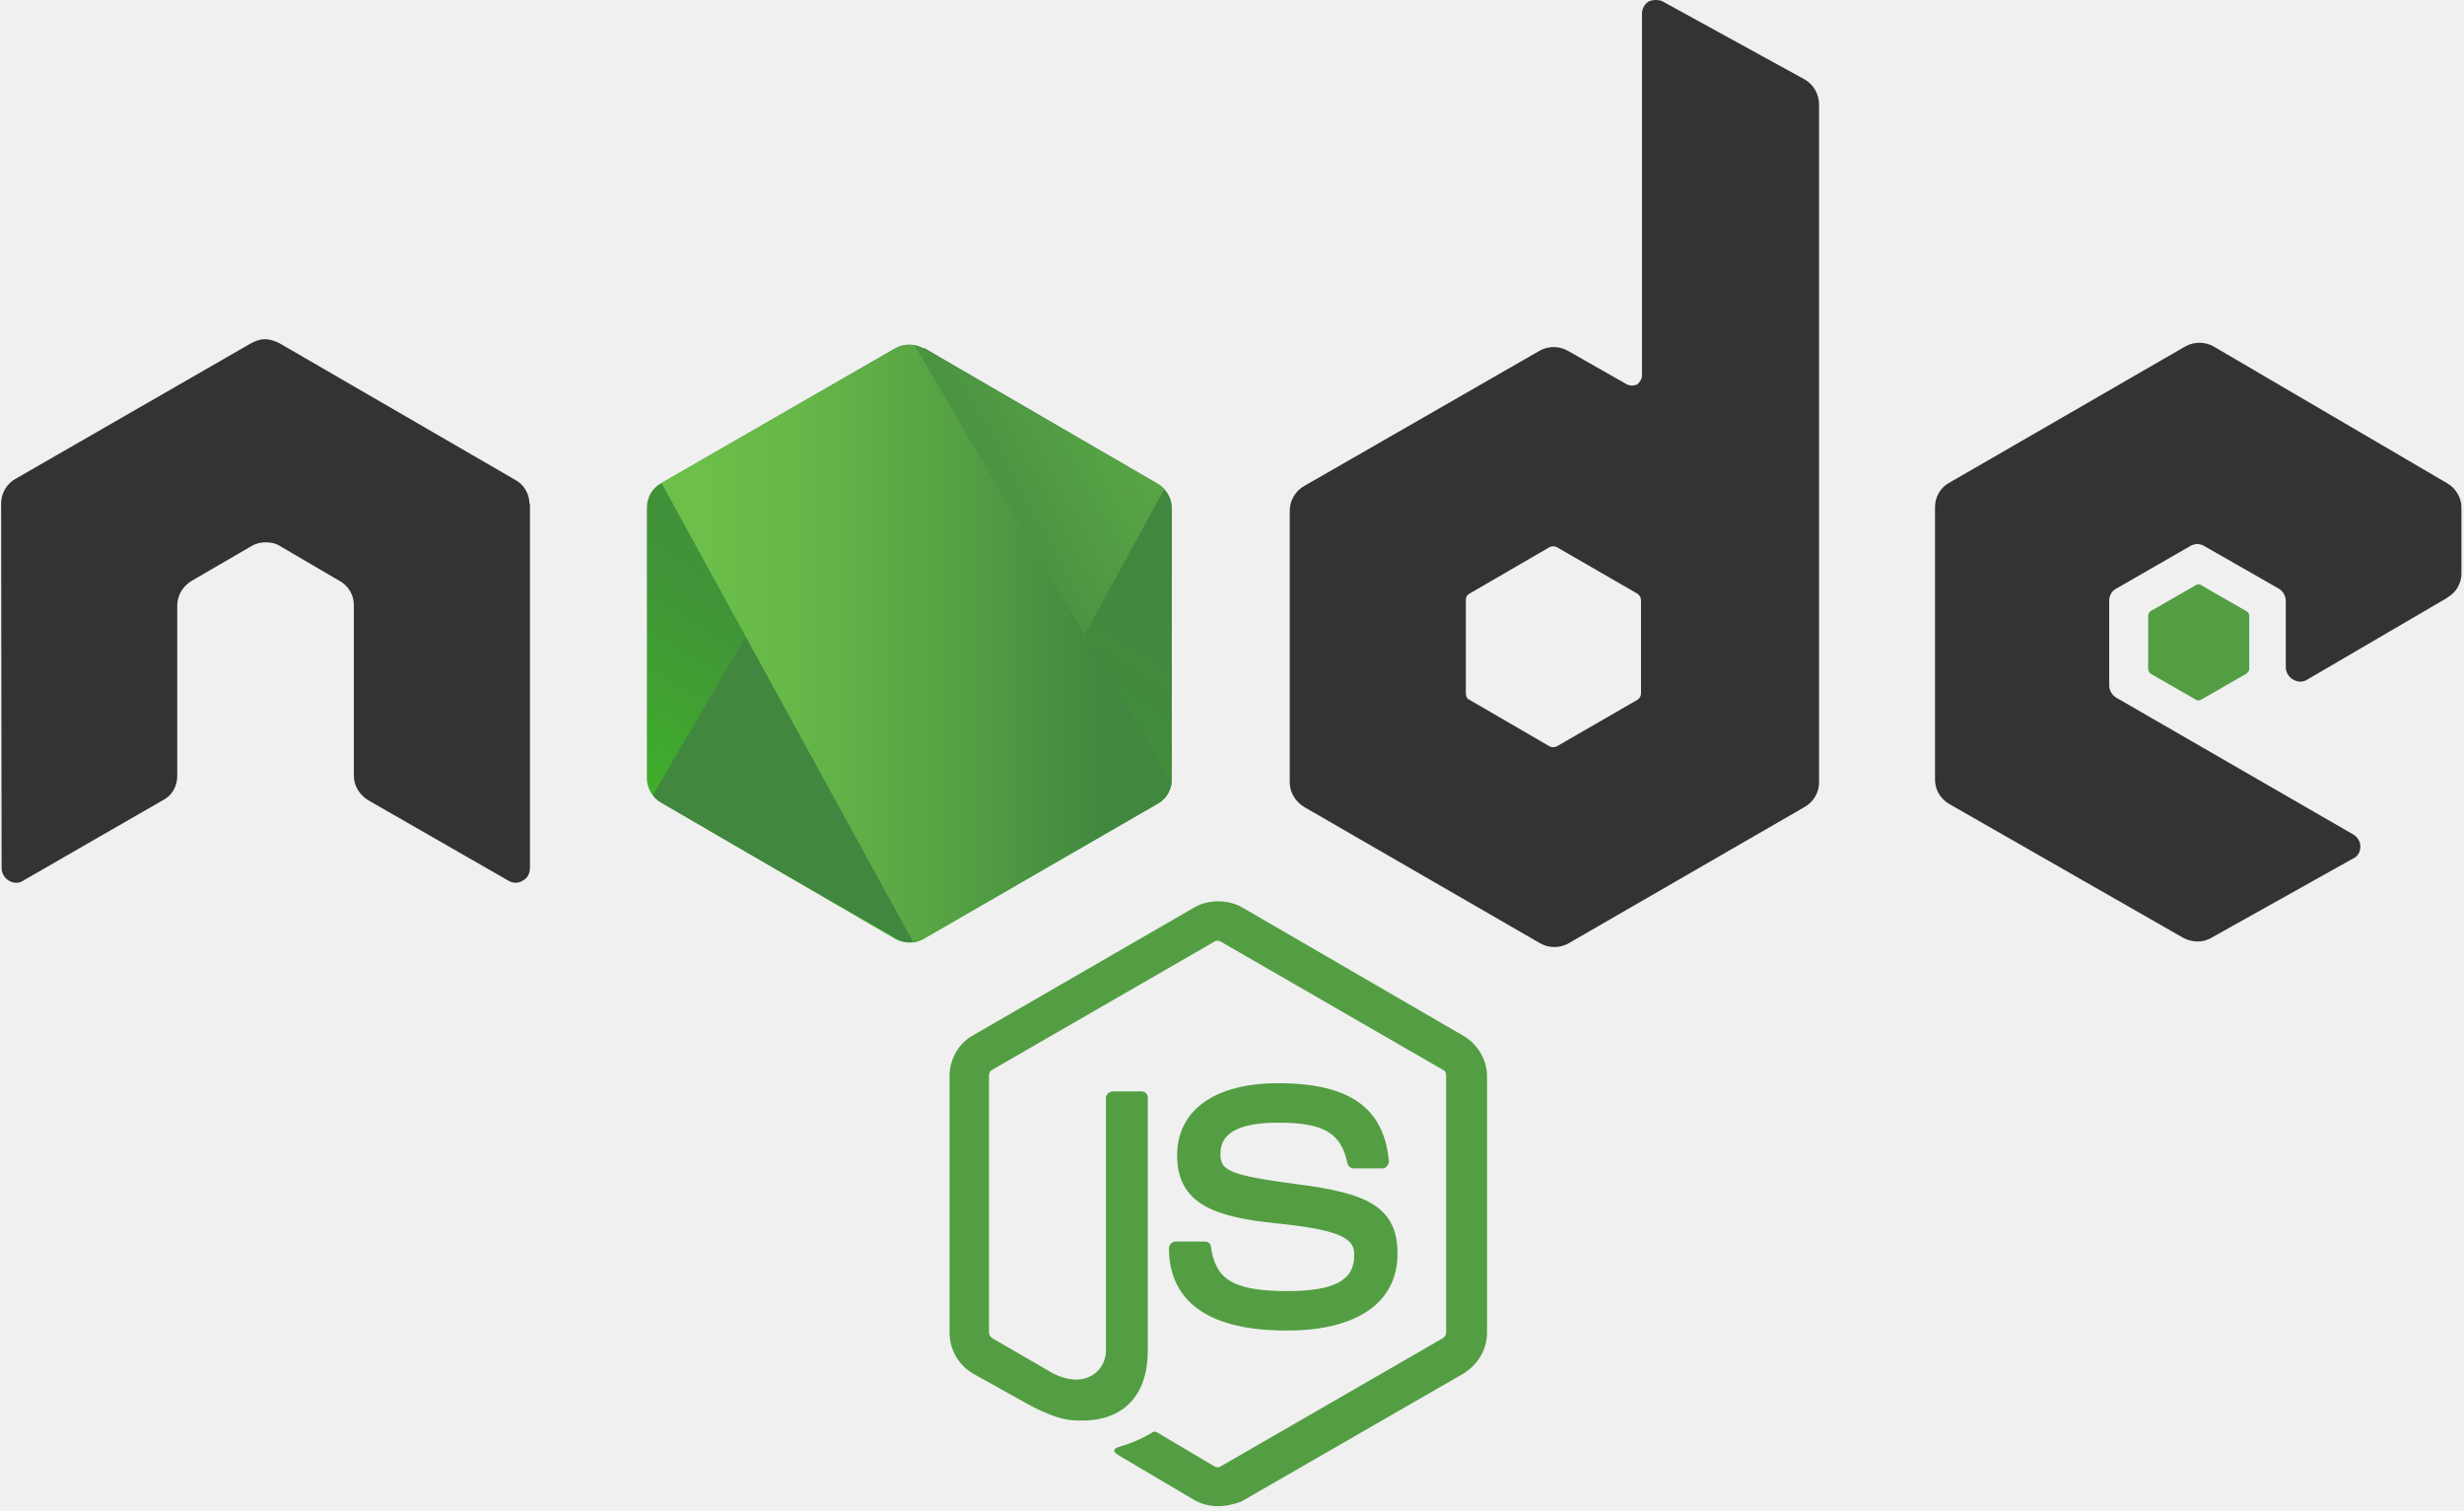
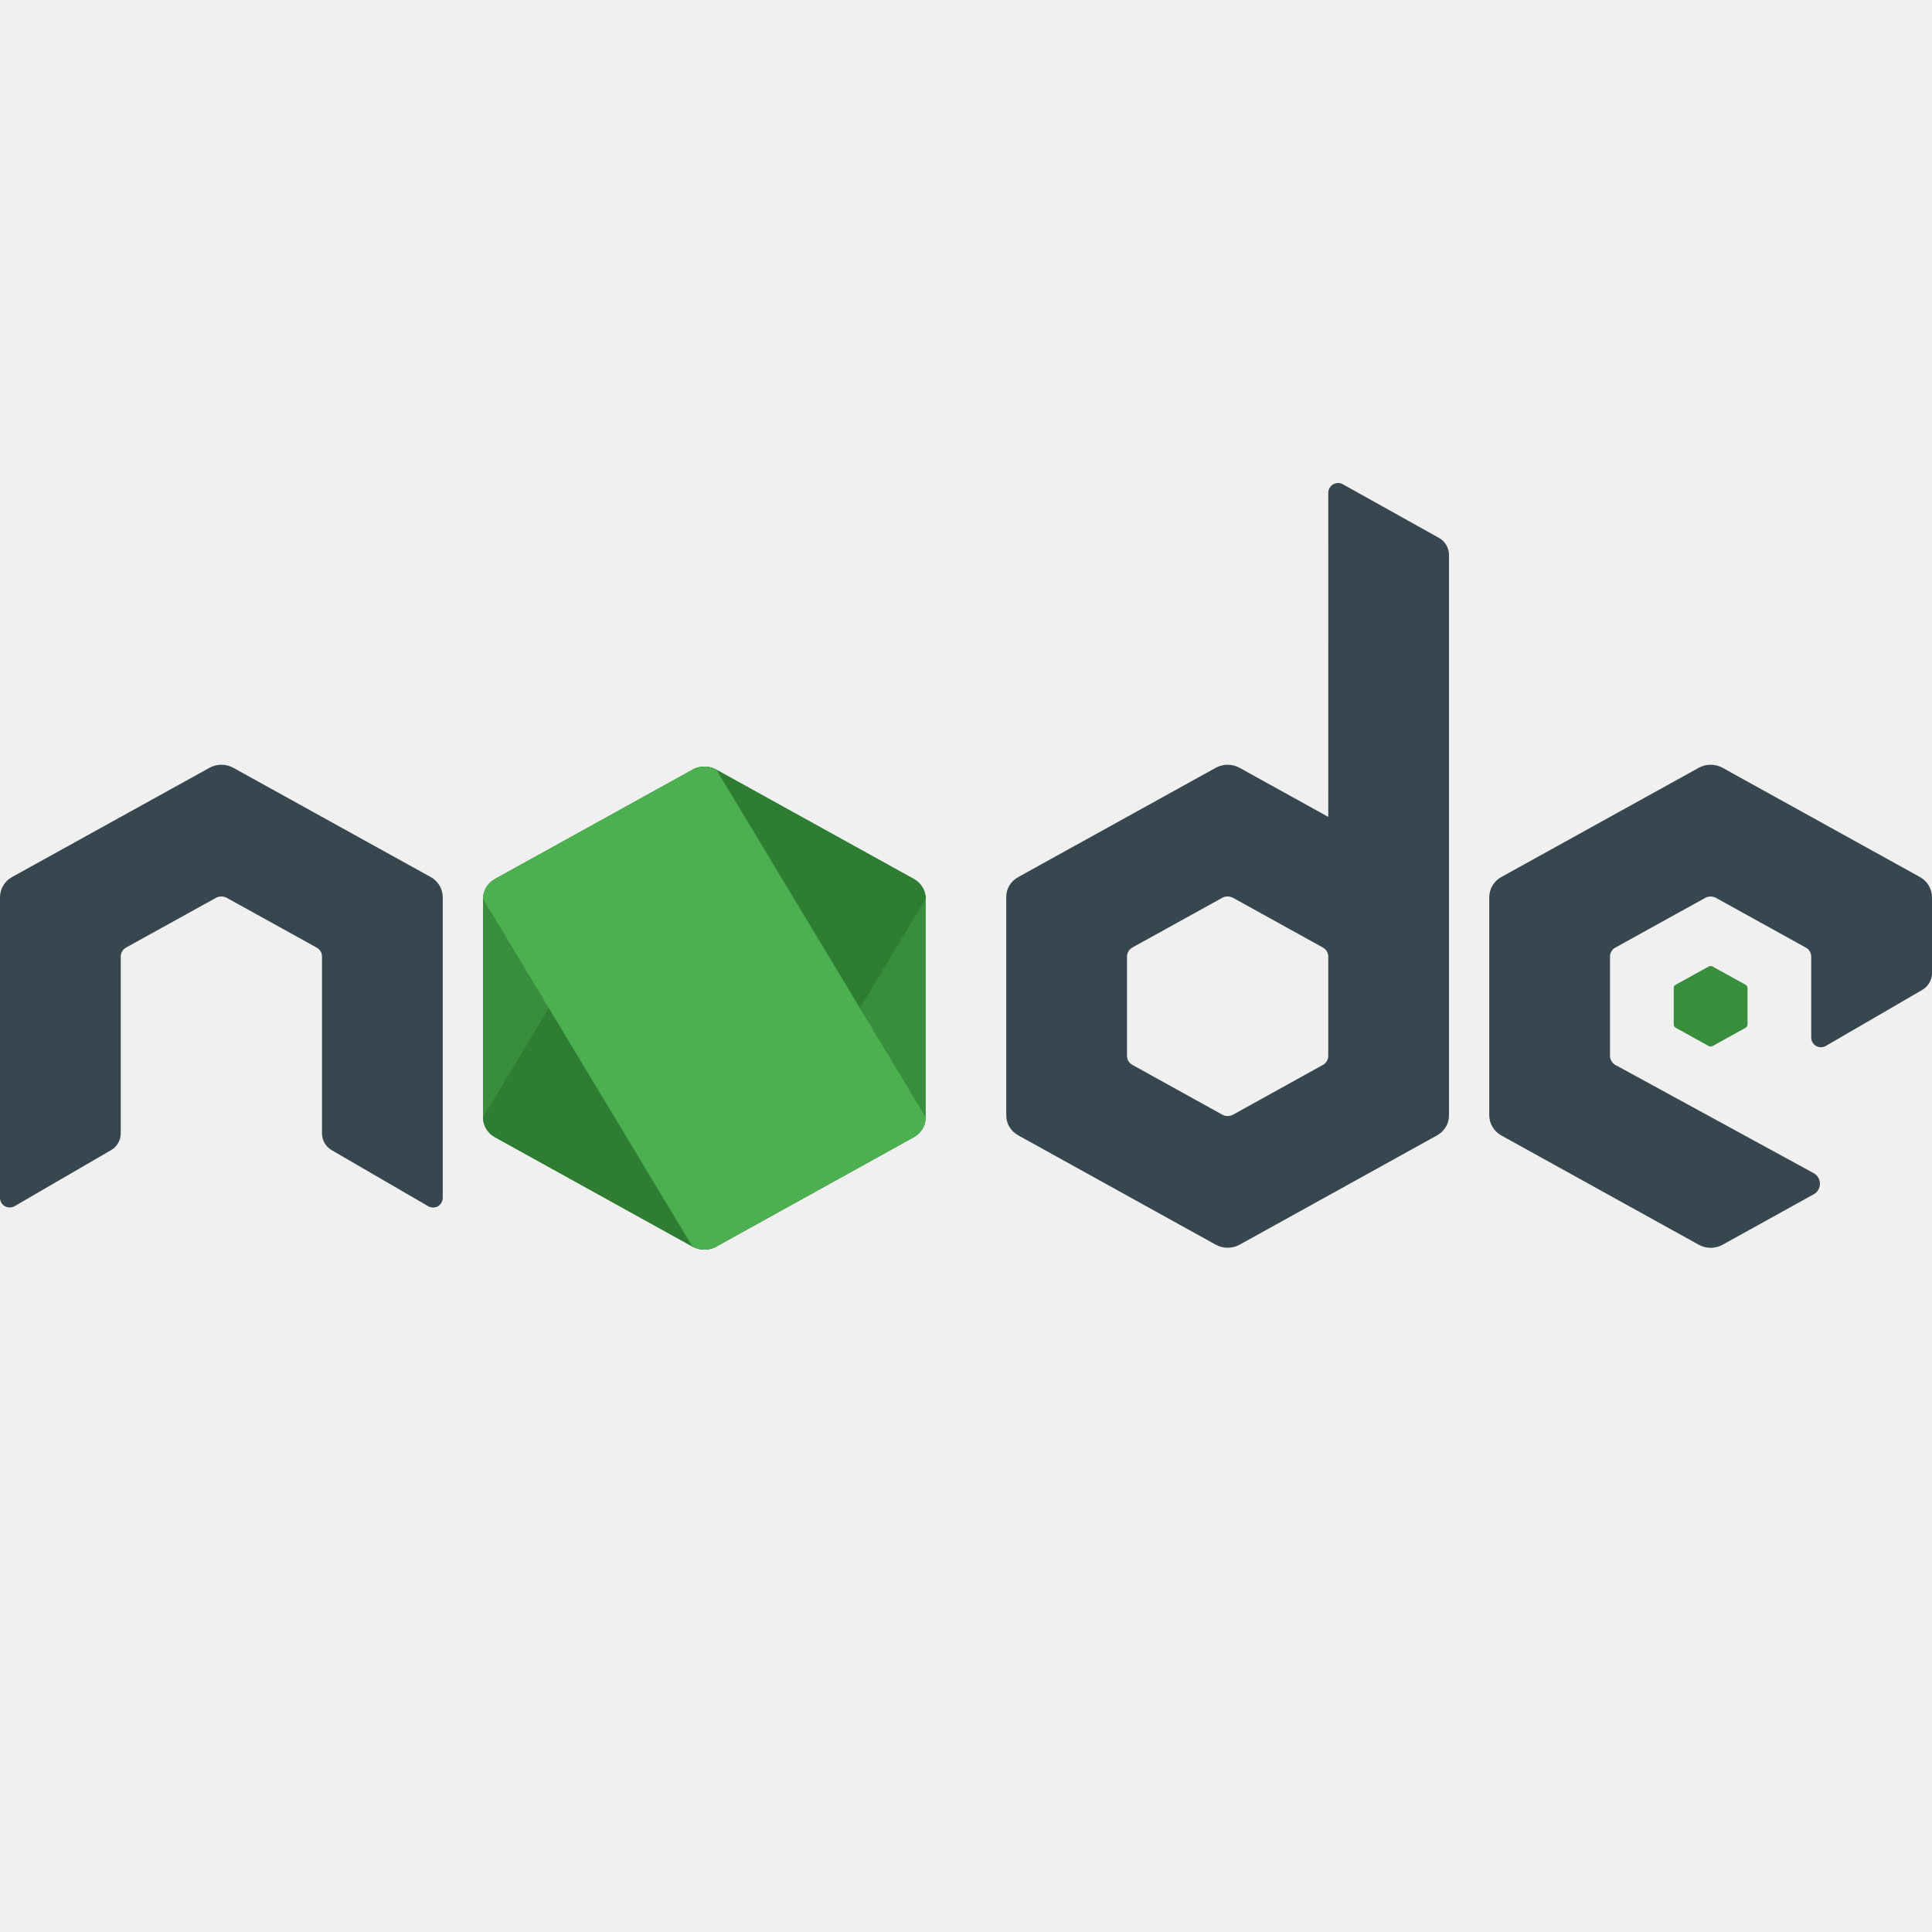
- <svg xmlns="http://www.w3.org/2000/svg" xmlns:xlink="http://www.w3.org/1999/xlink" width="2500" height="1533" preserveAspectRatio="xMidYMid" viewBox="0 0 512 314">
-   <defs>
-     <linearGradient id="b" x1="68.2%" x2="27.8%" y1="17.5%" y2="89.8%">
-       <stop offset="0%" stop-color="#41873F" />
-       <stop offset="32.9%" stop-color="#418B3D" />
-       <stop offset="63.5%" stop-color="#419637" />
-       <stop offset="93.2%" stop-color="#3FA92D" />
-       <stop offset="100%" stop-color="#3FAE2A" />
-     </linearGradient>
-     <linearGradient id="d" x1="43.3%" x2="159.2%" y1="55.2%" y2="-18.3%">
-       <stop offset="13.8%" stop-color="#41873F" />
-       <stop offset="40.3%" stop-color="#54A044" />
-       <stop offset="71.4%" stop-color="#66B848" />
-       <stop offset="90.8%" stop-color="#6CC04A" />
-     </linearGradient>
-     <linearGradient id="e" x1="-4413.8%" x2="5327.9%" y1="13.4%" y2="13.4%">
-       <stop offset="9.2%" stop-color="#6CC04A" />
-       <stop offset="28.6%" stop-color="#66B848" />
-       <stop offset="59.7%" stop-color="#54A044" />
-       <stop offset="86.2%" stop-color="#41873F" />
-     </linearGradient>
-     <linearGradient id="f" x1="-4.4%" x2="101.5%" y1="50%" y2="50%">
-       <stop offset="9.2%" stop-color="#6CC04A" />
-       <stop offset="28.6%" stop-color="#66B848" />
-       <stop offset="59.7%" stop-color="#54A044" />
-       <stop offset="86.2%" stop-color="#41873F" />
-     </linearGradient>
-     <linearGradient id="g" x1="-9713.8%" x2="27.9%" y1="36.2%" y2="36.2%">
-       <stop offset="9.2%" stop-color="#6CC04A" />
-       <stop offset="28.6%" stop-color="#66B848" />
-       <stop offset="59.7%" stop-color="#54A044" />
-       <stop offset="86.2%" stop-color="#41873F" />
-     </linearGradient>
-     <linearGradient id="h" x1="-103.9%" x2="100.8%" y1="50.3%" y2="50.3%">
-       <stop offset="9.2%" stop-color="#6CC04A" />
-       <stop offset="28.6%" stop-color="#66B848" />
-       <stop offset="59.7%" stop-color="#54A044" />
-       <stop offset="86.2%" stop-color="#41873F" />
-     </linearGradient>
-     <linearGradient id="i" x1="130.6%" x2="4.4%" y1="-211.1%" y2="201.6%">
-       <stop offset="0%" stop-color="#41873F" />
-       <stop offset="32.9%" stop-color="#418B3D" />
-       <stop offset="63.5%" stop-color="#419637" />
-       <stop offset="93.2%" stop-color="#3FA92D" />
-       <stop offset="100%" stop-color="#3FAE2A" />
-     </linearGradient>
-     <path id="a" d="M57.9 1.9a6 6 0 0 0-5.9 0l-48.6 28c-1.9 1-3 3-3 5.1v56.3c0 2 1.2 4 3 5L52 124.6a6 6 0 0 0 5.9 0l48.7-28.1c1.8-1 2.9-3 2.9-5.1V35c0-2-1.2-4-3-5L58 1.8z" />
-   </defs>
-   <g fill="none">
-     <path fill="#539E43" d="M253.1 313c-1.7 0-3.3-.4-4.8-1.2l-15.4-9.1c-2.3-1.3-1.2-1.7-.5-2a28 28 0 0 0 7-3c.3-.3.8-.2 1.1 0l11.8 7c.5.3 1 .3 1.4 0l46.1-26.6c.5-.3.7-.7.7-1.3v-53.3c0-.6-.2-1-.7-1.2l-46.1-26.6c-.5-.3-1-.3-1.4 0l-46.1 26.6c-.5.2-.7.8-.7 1.2v53.3c0 .5.2 1 .7 1.3l12.6 7.3c6.8 3.4 11-.6 11-4.7v-52.6c0-.6.7-1.3 1.5-1.3h5.9c.7 0 1.3.5 1.3 1.3v52.6c0 9.2-5 14.5-13.6 14.5-2.6 0-4.7 0-10.6-3l-12.2-6.8c-3-1.8-4.8-5-4.8-8.5v-53.3c0-3.4 1.8-6.7 4.8-8.4l46.2-26.7c2.8-1.6 6.8-1.6 9.7 0l46 26.7c3 1.7 5 5 5 8.4V277c0 3.5-2 6.7-5 8.5L258 312c-1.5.6-3.3 1-4.9 1zm14.2-36.5c-20.2 0-24.4-9.3-24.4-17.1 0-.7.6-1.4 1.4-1.4h6c.7 0 1.3.4 1.3 1.1 1 6.1 3.6 9.2 15.8 9.2 9.8 0 14-2.2 14-7.4 0-3-1.2-5.2-16.4-6.7-12.6-1.3-20.4-4-20.4-14.1 0-9.4 7.8-15 21-15 14.8 0 22 5.1 23 16.2 0 .4-.1.7-.4 1-.2.3-.5.5-.9.5h-6c-.6 0-1.1-.4-1.3-1-1.3-6.4-5-8.5-14.4-8.5-10.6 0-12 3.7-12 6.5 0 3.4 1.6 4.4 16 6.3 14.1 1.8 20.8 4.5 20.8 14.4 0 10.2-8.4 16-23 16z" />
-     <path fill="#333" d="M110 104.7c0-2-1.1-4-3-5L58 71.3c-.8-.4-1.7-.7-2.6-.8h-.5c-1 0-1.9.4-2.7.8l-49 28.2c-1.8 1-3 3-3 5.1l.1 75.8c0 1 .6 2.1 1.5 2.6 1 .6 2.1.6 3 0l29-16.7c2-1 3-3 3-5v-35.5c0-2.1 1.2-4 3-5.1l12.4-7.2c1-.6 2-.8 3-.8s2.1.2 3 .8l12.3 7.2c1.9 1 3 3 3 5v35.5c0 2.1 1.2 4 3 5.1l29.1 16.7c1 .6 2.1.6 3 0 1-.5 1.5-1.5 1.5-2.6v-75.8zM345.6.3c-1-.4-2.1-.4-3 0a3 3 0 0 0-1.4 2.6V78c0 .7-.4 1.4-1 1.9-.8.3-1.4.3-2.1 0l-12.3-7a6 6 0 0 0-5.9 0L271 101c-1.8 1-3 3-3 5.1v56.5c0 2.1 1.2 4 3 5.1l49 28.3a6 6 0 0 0 6 0l49-28.3c1.8-1 3-3 3-5v-141a6 6 0 0 0-3-5.2L345.5.3zM341 144.1c0 .6-.3 1-.7 1.3l-16.8 9.7a1.7 1.7 0 0 1-1.5 0l-16.7-9.7c-.5-.2-.7-.8-.7-1.3v-19.4c0-.6.2-1 .7-1.3l16.7-9.7a1.7 1.7 0 0 1 1.5 0l16.8 9.7c.4.3.7.8.7 1.3v19.4zm167.5-19.9c1.9-1 3-3 3-5v-13.8c0-2-1.2-4-3-5L460 72a6 6 0 0 0-5.9 0l-49 28.3c-1.9 1-3 3-3 5.1V162c0 2.1 1.1 4 3 5.1l48.6 27.8c1.9 1 4.1 1 5.8 0l29.5-16.5c1-.4 1.5-1.5 1.5-2.5s-.6-2-1.5-2.5L439.8 145a3 3 0 0 1-1.5-2.5v-17.7c0-1 .5-2 1.5-2.5l15.3-8.8a2.8 2.8 0 0 1 3 0l15.4 8.8a3 3 0 0 1 1.5 2.5v13.9c0 1 .6 2 1.5 2.5 1 .6 2.1.6 3 0l29.1-17z" />
-     <path fill="#539E43" d="M456.3 121.6a1 1 0 0 1 1.1 0l9.4 5.4c.4.2.6.6.6 1v11c0 .4-.2.7-.6 1l-9.4 5.4a1 1 0 0 1-1.1 0l-9.4-5.4c-.3-.3-.5-.6-.5-1v-11c0-.4.2-.8.5-1l9.4-5.4z" />
-     <g transform="translate(134 70.5)">
-       <mask id="c" fill="#fff">
-         <use xlink:href="#a" />
-       </mask>
-       <use fill="url(#b)" xlink:href="#a" />
-       <g mask="url(#c)">
-         <path d="M51.9 1.9 3 29.9A6 6 0 0 0 0 35v56.3C0 92.7.6 94 1.5 95L56.3 1.2c-1.4-.3-3-.2-4.4.6zM56.6 125l1.4-.6 48.8-28.1c1.8-1 3-3 3-5.1V35c0-1.5-.7-3-1.7-4l-51.5 94z" />
-         <path fill="url(#d)" d="m106.7 30-49-28.1a8 8 0 0 0-1.4-.6L1.5 95a6 6 0 0 0 1.6 1.4l49 28c1.3.9 3 1.1 4.4.7L108 31a6 6 0 0 0-1.2-1.2z" />
-       </g>
-       <g mask="url(#c)">
-         <path d="M109.8 91.3V35c0-2-1.3-4-3.1-5l-49-28.1a5.1 5.1 0 0 0-1.8-.7l53.5 91.4c.3-.4.4-.8.4-1.3zM3.1 30A6 6 0 0 0 0 35v56.3c0 2 1.4 4 3.1 5l49 28.2c1 .7 2.3.9 3.7.7L3.5 29.8 3 30z" />
-         <path fill="url(#e)" fill-rule="evenodd" d="m50.4.8-.7.4h1l-.3-.4z" transform="translate(0 -9.2)" />
-         <path fill="url(#f)" fill-rule="evenodd" d="M106.8 105.6a6.6 6.6 0 0 0 2.9-3.7L56 10.4a5.9 5.9 0 0 0-4.2.7L3.4 39l52.3 95.4a8 8 0 0 0 2.2-.7l48.9-28.2z" transform="translate(0 -9.2)" />
-         <path fill="url(#g)" fill-rule="evenodd" d="m111.3 104.7-.3-.6v.8l.3-.2z" transform="translate(0 -9.2)" />
-         <path fill="url(#h)" fill-rule="evenodd" d="M106.8 105.6 58 133.7a7 7 0 0 1-2.2.7l1 1.7 54-31.3v-.7l-1.4-2.3c-.2 1.6-1.2 3-2.6 3.8z" transform="translate(0 -9.2)" />
-         <path fill="url(#i)" fill-rule="evenodd" d="M106.8 105.6 58 133.7a7 7 0 0 1-2.2.7l1 1.7 54-31.3v-.7l-1.4-2.3c-.2 1.6-1.2 3-2.6 3.8z" transform="translate(0 -9.2)" />
-       </g>
-     </g>
-   </g>
+ <svg xmlns="http://www.w3.org/2000/svg" viewBox="0 0 48 48" width="48px" height="48px">
+   <path fill="#388e3c" d="M17.204 19.122l-4.907 2.715C12.113 21.938 12 22.126 12 22.329v5.433c0 .203.113.39.297.492l4.908 2.717c.183.101.41.101.593 0l4.907-2.717C22.887 28.152 23 27.965 23 27.762v-5.433c0-.203-.113-.39-.297-.492l-4.906-2.715c-.092-.051-.195-.076-.297-.076-.103 0-.205.025-.297.076M42.451 24.013l-.818.452c-.031.017-.049.048-.049.082v.906c0 .034.019.065.049.082l.818.453c.031.017.068.017.099 0l.818-.453c.03-.017.049-.048.049-.082v-.906c0-.034-.019-.065-.05-.082l-.818-.452C42.534 24.004 42.517 24 42.5 24S42.466 24.004 42.451 24.013" />
+   <path fill="#37474f" d="M35.751,13.364l-2.389-1.333c-0.075-0.042-0.167-0.041-0.241,0.003 c-0.074,0.044-0.12,0.123-0.12,0.209L33,20.295l-2.203-1.219C30.705,19.025,30.602,19,30.5,19c-0.102,0-0.205,0.025-0.297,0.076 h0.001l-4.907,2.715C25.113,21.892,25,22.08,25,22.282v5.433c0,0.203,0.113,0.39,0.297,0.492l4.908,2.717 c0.183,0.101,0.41,0.101,0.593,0l4.907-2.717C35.887,28.106,36,27.918,36,27.715V13.788C36,13.612,35.904,13.45,35.751,13.364z M32.866,26.458l-2.23,1.235c-0.083,0.046-0.186,0.046-0.269,0l-2.231-1.235C28.051,26.412,28,26.326,28,26.234v-2.47 c0-0.092,0.051-0.177,0.135-0.224l2.231-1.234h-0.001c0.042-0.023,0.088-0.034,0.135-0.034c0.047,0,0.093,0.012,0.135,0.034 l2.23,1.234C32.949,23.587,33,23.673,33,23.765v2.47C33,26.326,32.949,26.412,32.866,26.458z" />
+   <path fill="#2e7d32" d="M17.204,19.122L12,27.762c0,0.203,0.113,0.39,0.297,0.492l4.908,2.717 c0.183,0.101,0.41,0.101,0.593,0L23,22.329c0-0.203-0.113-0.39-0.297-0.492l-4.906-2.715c-0.092-0.051-0.195-0.076-0.297-0.076 c-0.103,0-0.205,0.025-0.297,0.076" />
+   <path fill="#4caf50" d="M17.204,19.122l-4.907,2.715C12.113,21.938,12,22.126,12,22.329l5.204,8.642 c0.183,0.101,0.41,0.101,0.593,0l4.907-2.717C22.887,28.152,23,27.965,23,27.762l-5.203-8.64c-0.092-0.051-0.195-0.076-0.297-0.076 c-0.103,0-0.205,0.025-0.297,0.076" />
+   <path fill="#37474f" d="M47.703 21.791l-4.906-2.715C42.705 19.025 42.602 19 42.5 19c-.102 0-.205.025-.297.076h.001l-4.907 2.715C37.114 21.892 37 22.084 37 22.294v5.411c0 .209.114.402.297.503l4.908 2.717c.184.102.409.102.593 0l2.263-1.253c.207-.115.206-.412-.002-.526l-4.924-2.687C40.052 26.412 40 26.325 40 26.231v-2.466c0-.092.05-.177.13-.221l2.235-1.236h-.001c.042-.023.088-.034.135-.034.047 0 .093.012.135.034l2.235 1.237c.08.044.13.129.13.221v2.012c0 .086.046.166.121.209.075.042.167.042.242-.001l2.398-1.393c.148-.086.24-.245.24-.417v-1.88C48 22.085 47.886 21.892 47.703 21.791zM10.703 21.791l-4.906-2.715C5.705 19.025 5.602 19 5.5 19c-.102 0-.205.025-.297.076h.001l-4.907 2.715C.114 21.892 0 22.084 0 22.294v7.465c0 .086.046.166.121.209.075.042.167.042.242-.001l2.398-1.393C2.909 28.488 3 28.329 3 28.157v-4.393c0-.092.05-.177.13-.221l2.235-1.236H5.365c.042-.023.088-.034.135-.034.047 0 .093.012.135.034l2.235 1.237C7.95 23.588 8 23.673 8 23.765v4.393c0 .172.091.331.24.417l2.398 1.393c.075.043.167.043.242.001C10.954 29.925 11 29.845 11 29.759v-7.464C11 22.085 10.886 21.892 10.703 21.791z" />
</svg>
